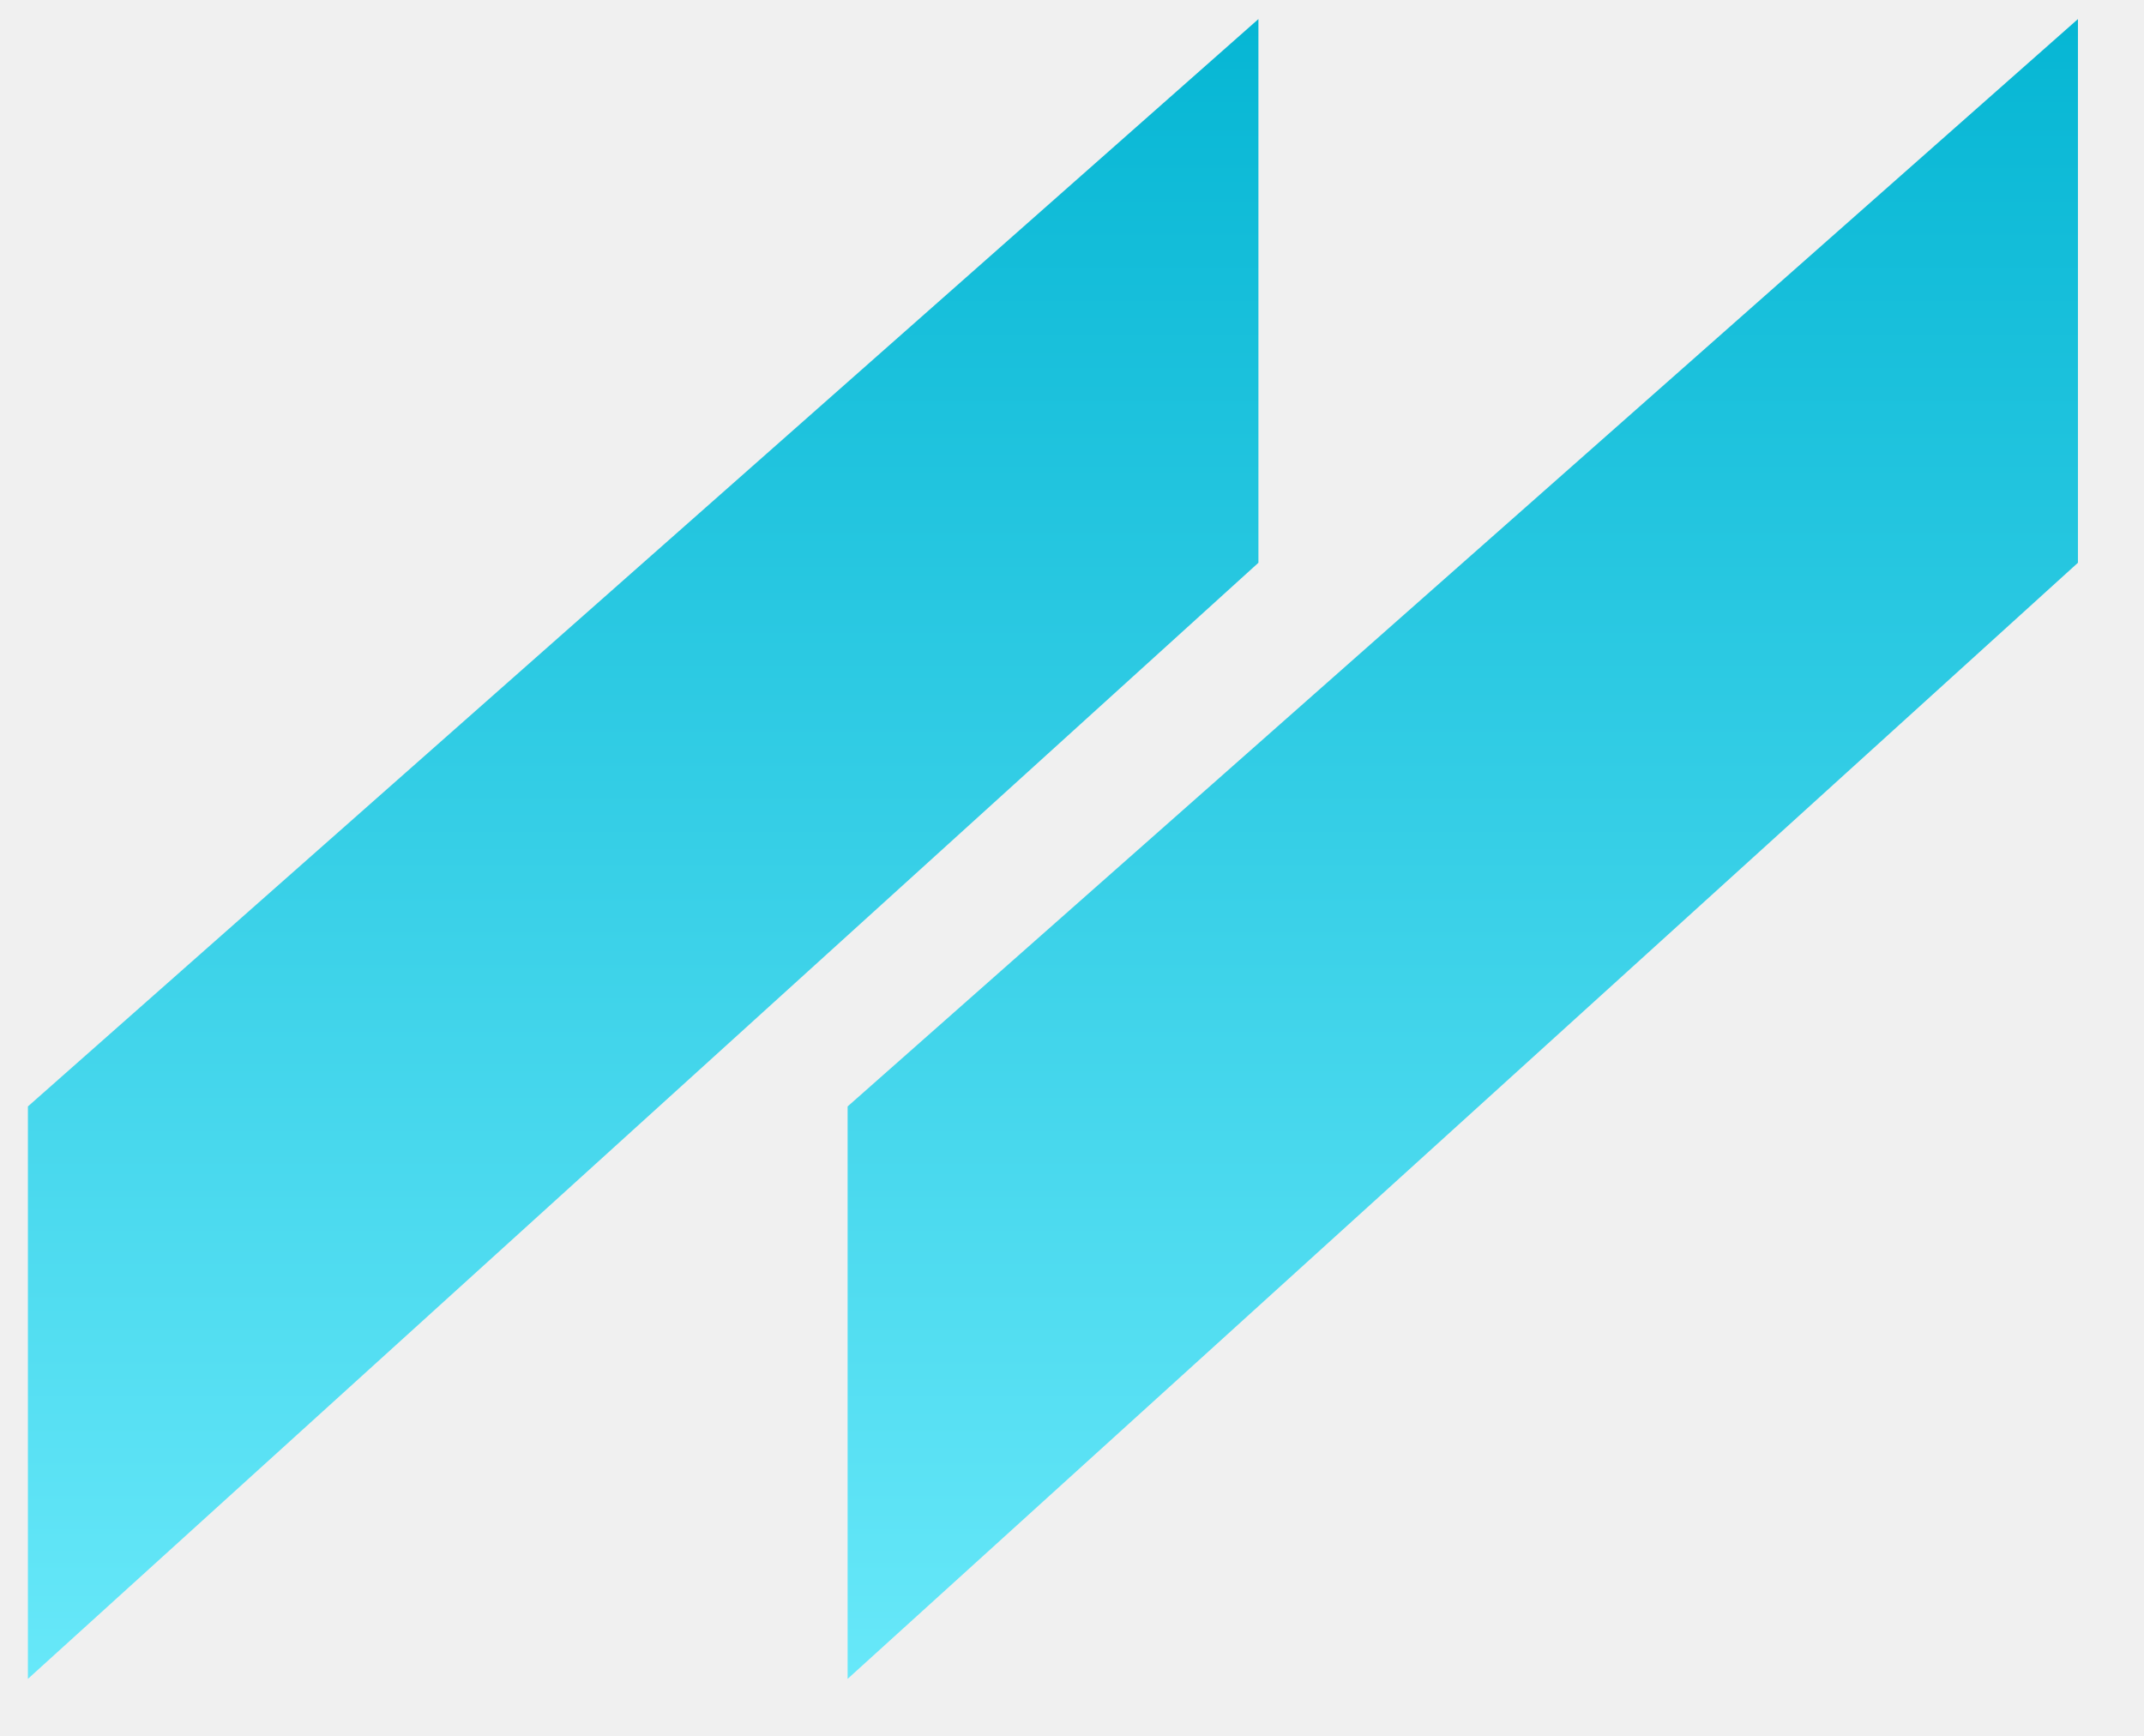
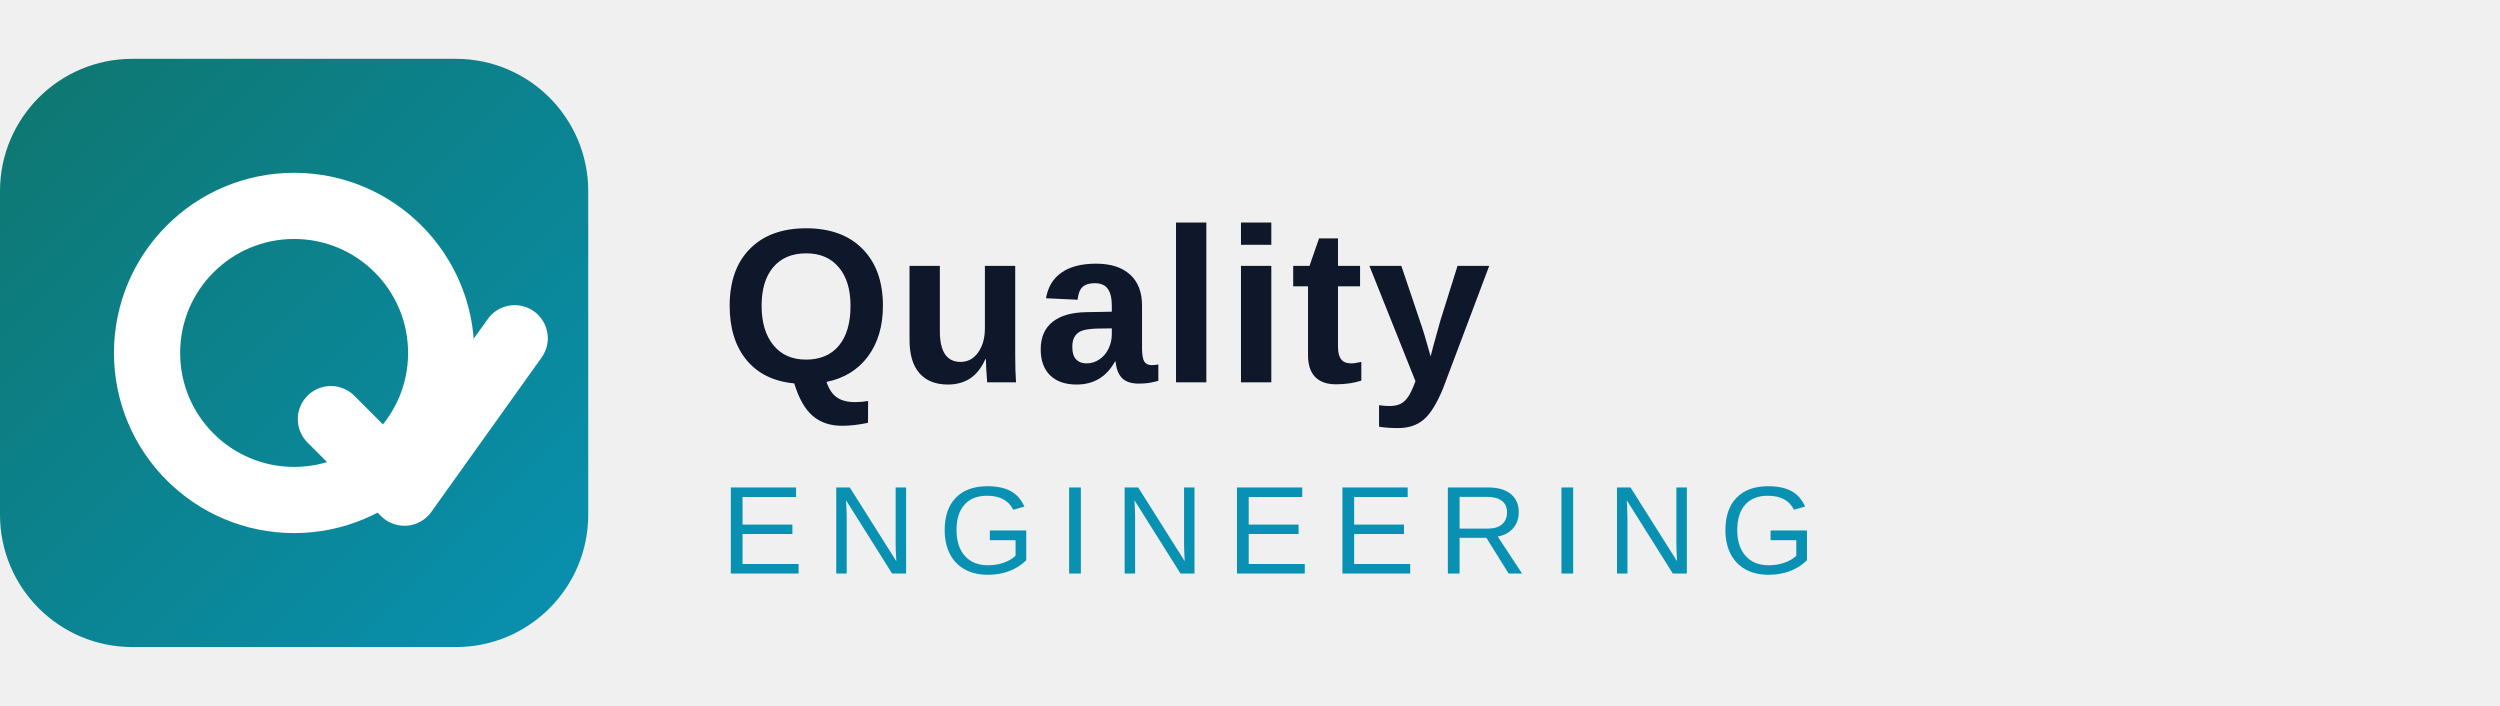
- <svg xmlns="http://www.w3.org/2000/svg" xmlns:xlink="http://www.w3.org/1999/xlink" preserveAspectRatio="xMidYMid meet" viewBox="344.564 330.278 111.737 91.218" width="53.87" height="43.61">
+ <svg xmlns="http://www.w3.org/2000/svg" viewBox="0 0 340 96" width="340" height="96">
  <defs>
-     <path d="M453.3 331.28L453.3 359.85L388.64 418.5L388.64 388.42L453.3 331.28Z" id="aFZf6T5ED" />
-     <linearGradient id="gradientb2ThqnP5Op" gradientUnits="userSpaceOnUse" x1="420.97" y1="331.28" x2="420.97" y2="418.5">
-       <stop style="stop-color: #06b6d4;stop-opacity: 1" offset="0%" />
-       <stop style="stop-color: #67e8f9;stop-opacity: 1" offset="100%" />
-     </linearGradient>
-     <path d="M410.23 331.28L410.23 359.85L345.56 418.5L345.56 388.42L410.23 331.28Z" id="a9fehgwfM" />
-     <linearGradient id="gradientk1wNV9Ostb" gradientUnits="userSpaceOnUse" x1="377.89" y1="331.28" x2="377.89" y2="418.5">
-       <stop style="stop-color: #06b6d4;stop-opacity: 1" offset="0%" />
-       <stop style="stop-color: #67e8f9;stop-opacity: 1" offset="100%" />
+     <linearGradient id="bg" x1="0" y1="0" x2="1" y2="1">
+       <stop offset="0%" stop-color="#0F766E" />
+       <stop offset="100%" stop-color="#0891B2" />
    </linearGradient>
  </defs>
-   <g>
-     <g>
-       <use xlink:href="#aFZf6T5ED" opacity="1" fill="url(#gradientb2ThqnP5Op)" />
-     </g>
-     <g>
-       <use xlink:href="#a9fehgwfM" opacity="1" fill="url(#gradientk1wNV9Ostb)" />
-     </g>
-   </g>
+   <rect x="0" y="8" width="80" height="80" rx="18" fill="url(#bg)" />
+   <circle cx="40" cy="48" r="20" fill="none" stroke="#FFFFFF" stroke-width="9" />
+   <path d="M45 57 L55 67 L70 46" fill="none" stroke="#FFFFFF" stroke-width="9" stroke-linecap="round" stroke-linejoin="round" />
+   <text x="98" y="52" font-family="'Helvetica Neue', Arial, sans-serif" font-size="30" font-weight="700" fill="#0F172A" letter-spacing="0.5">Quality</text>
+   <text x="98" y="78" font-family="'Helvetica Neue', Arial, sans-serif" font-size="17" font-weight="500" fill="#0891B2" letter-spacing="3">ENGINEERING</text>
</svg>
